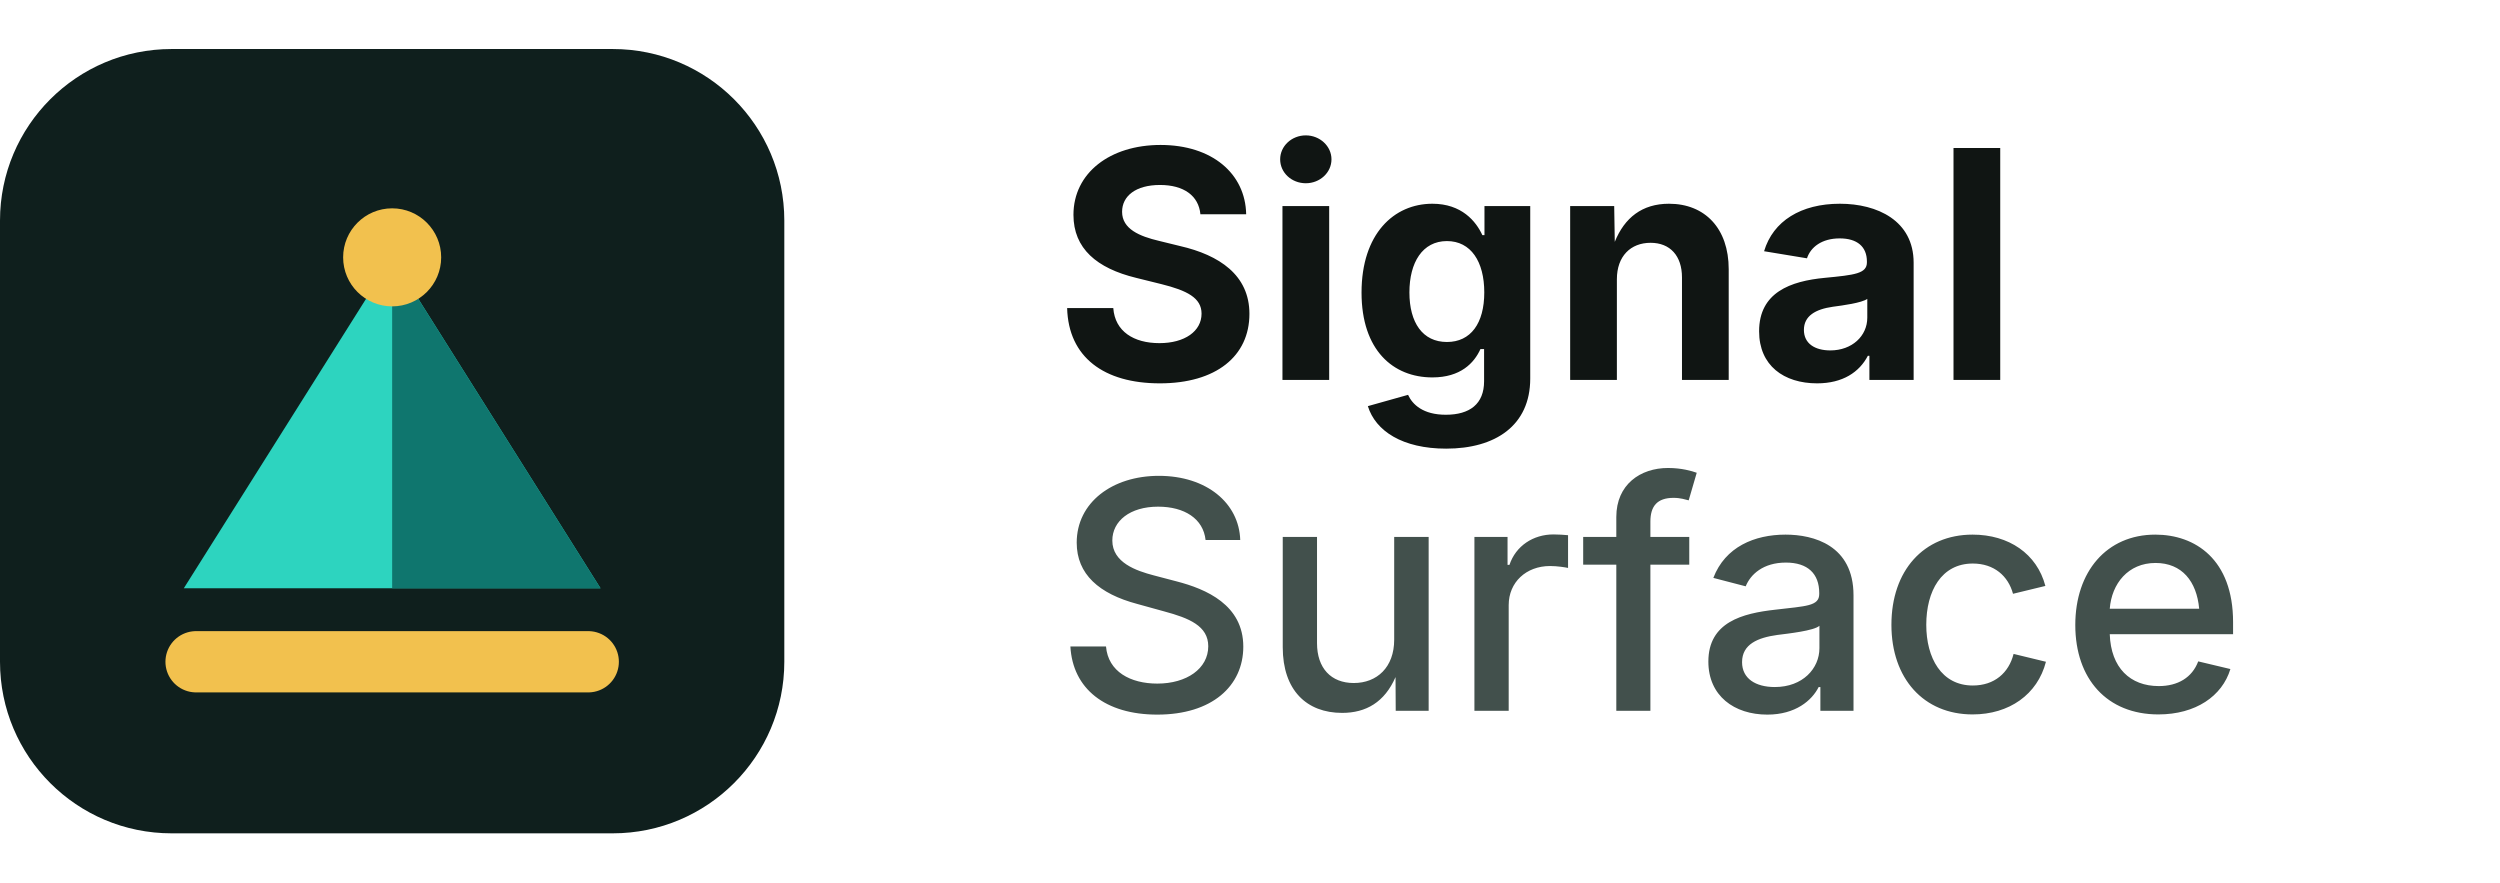
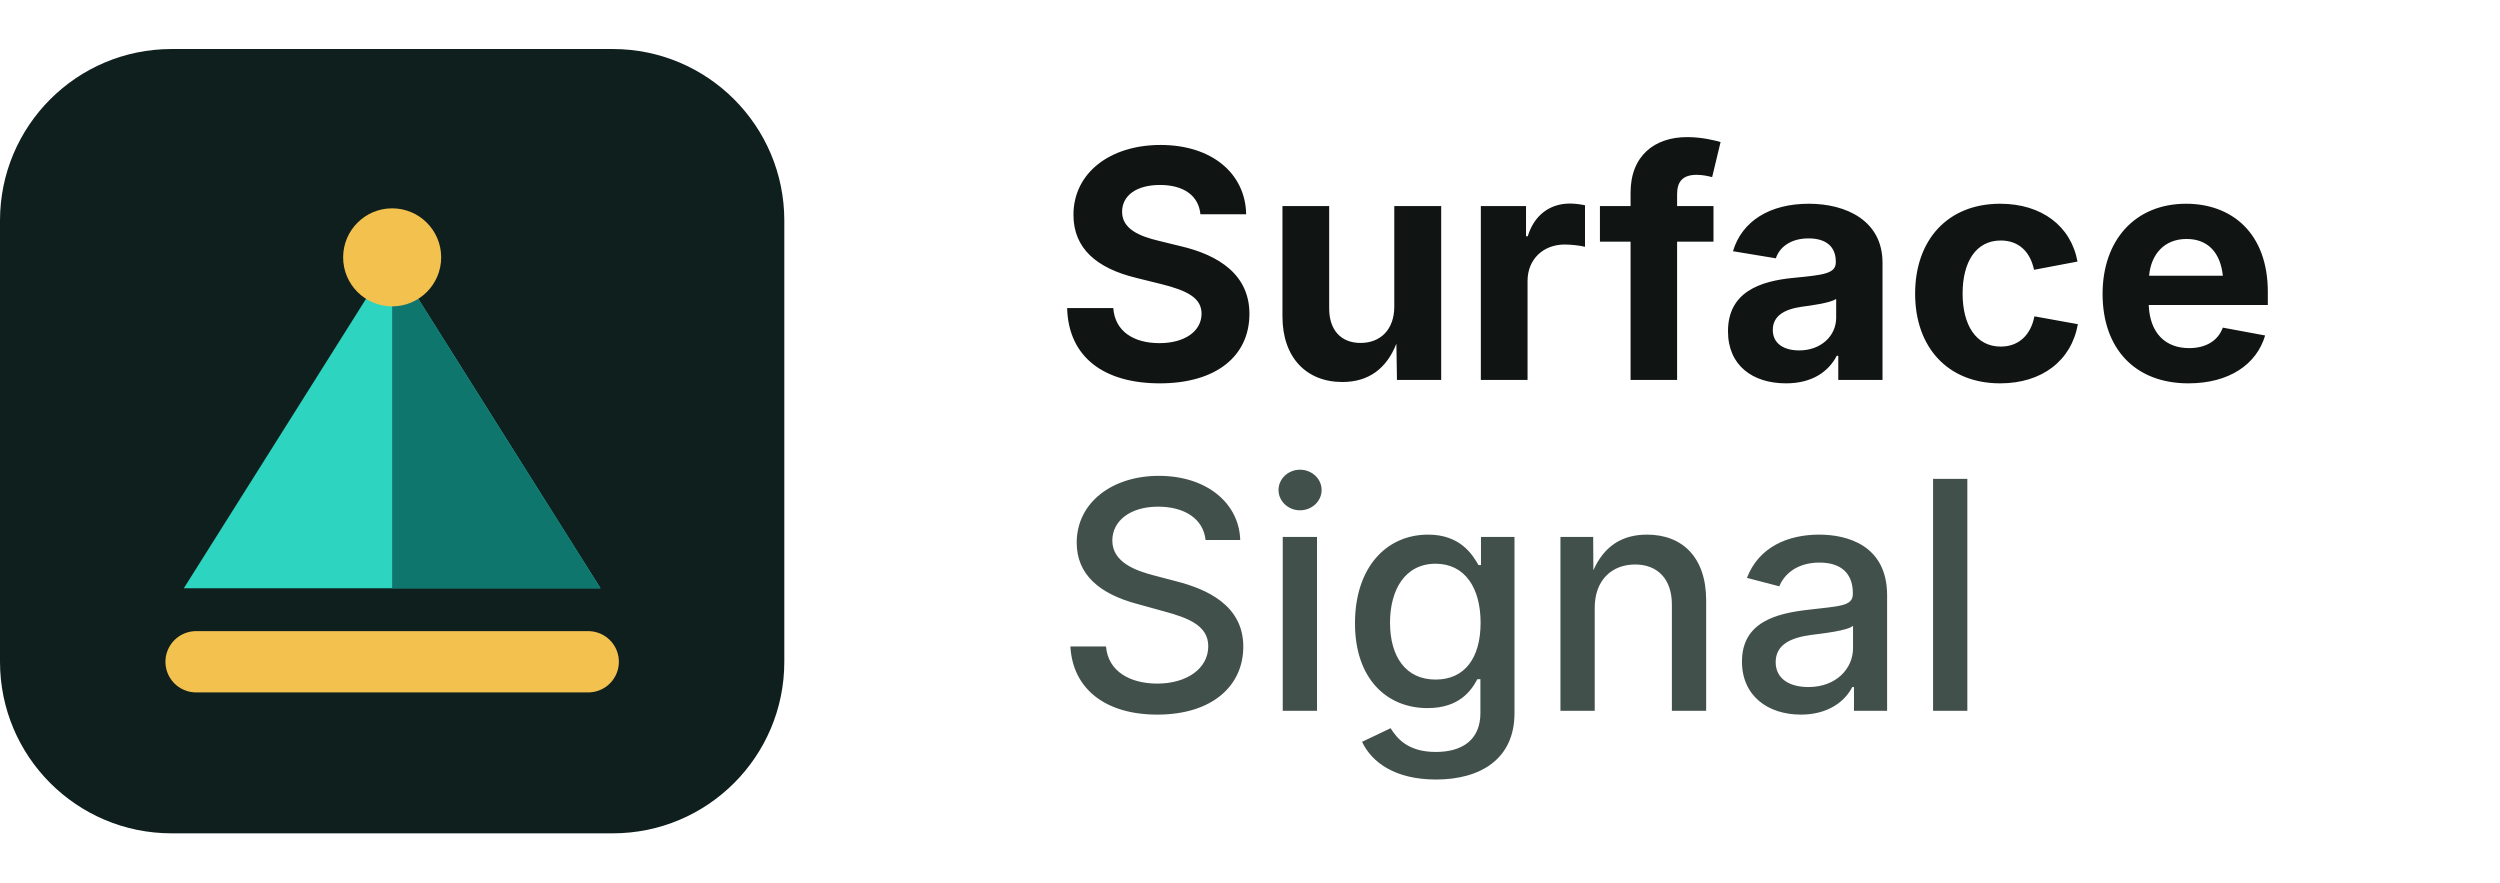
- <svg xmlns="http://www.w3.org/2000/svg" viewBox="0 12 204 72" role="img" aria-label="Signal Surface">
+ <svg xmlns="http://www.w3.org/2000/svg" viewBox="0 12 204 72" role="img" aria-label="Surface Signal">
  <rect x="0" y="16" width="64" height="64" rx="14" fill="#0f1f1d" />
  <path d="M15 60 32 33l17 27H15z" fill="#2dd4bf" />
  <path d="M32 33 49 60H32V33z" fill="#0f766e" />
  <path d="M16 66h32" fill="none" stroke="#f2c14e" stroke-width="5" stroke-linecap="round" />
  <circle cx="32" cy="33" r="4" fill="#f2c14e" />
-   <text x="86" y="43" fill="#101513" font-family="ui-sans-serif, -apple-system, BlinkMacSystemFont, Helvetica Neue, sans-serif" font-size="26" font-weight="720">Signal</text>
-   <text x="86" y="70" fill="#42504c" font-family="ui-sans-serif, -apple-system, BlinkMacSystemFont, Helvetica Neue, sans-serif" font-size="26" font-weight="500">Surface</text>
+   <text x="86" y="43" fill="#101513" font-family="ui-sans-serif, -apple-system, BlinkMacSystemFont, Helvetica Neue, sans-serif" font-size="26" font-weight="720">Surface</text>
+   <text x="86" y="70" fill="#42504c" font-family="ui-sans-serif, -apple-system, BlinkMacSystemFont, Helvetica Neue, sans-serif" font-size="26" font-weight="500">Signal</text>
</svg>
